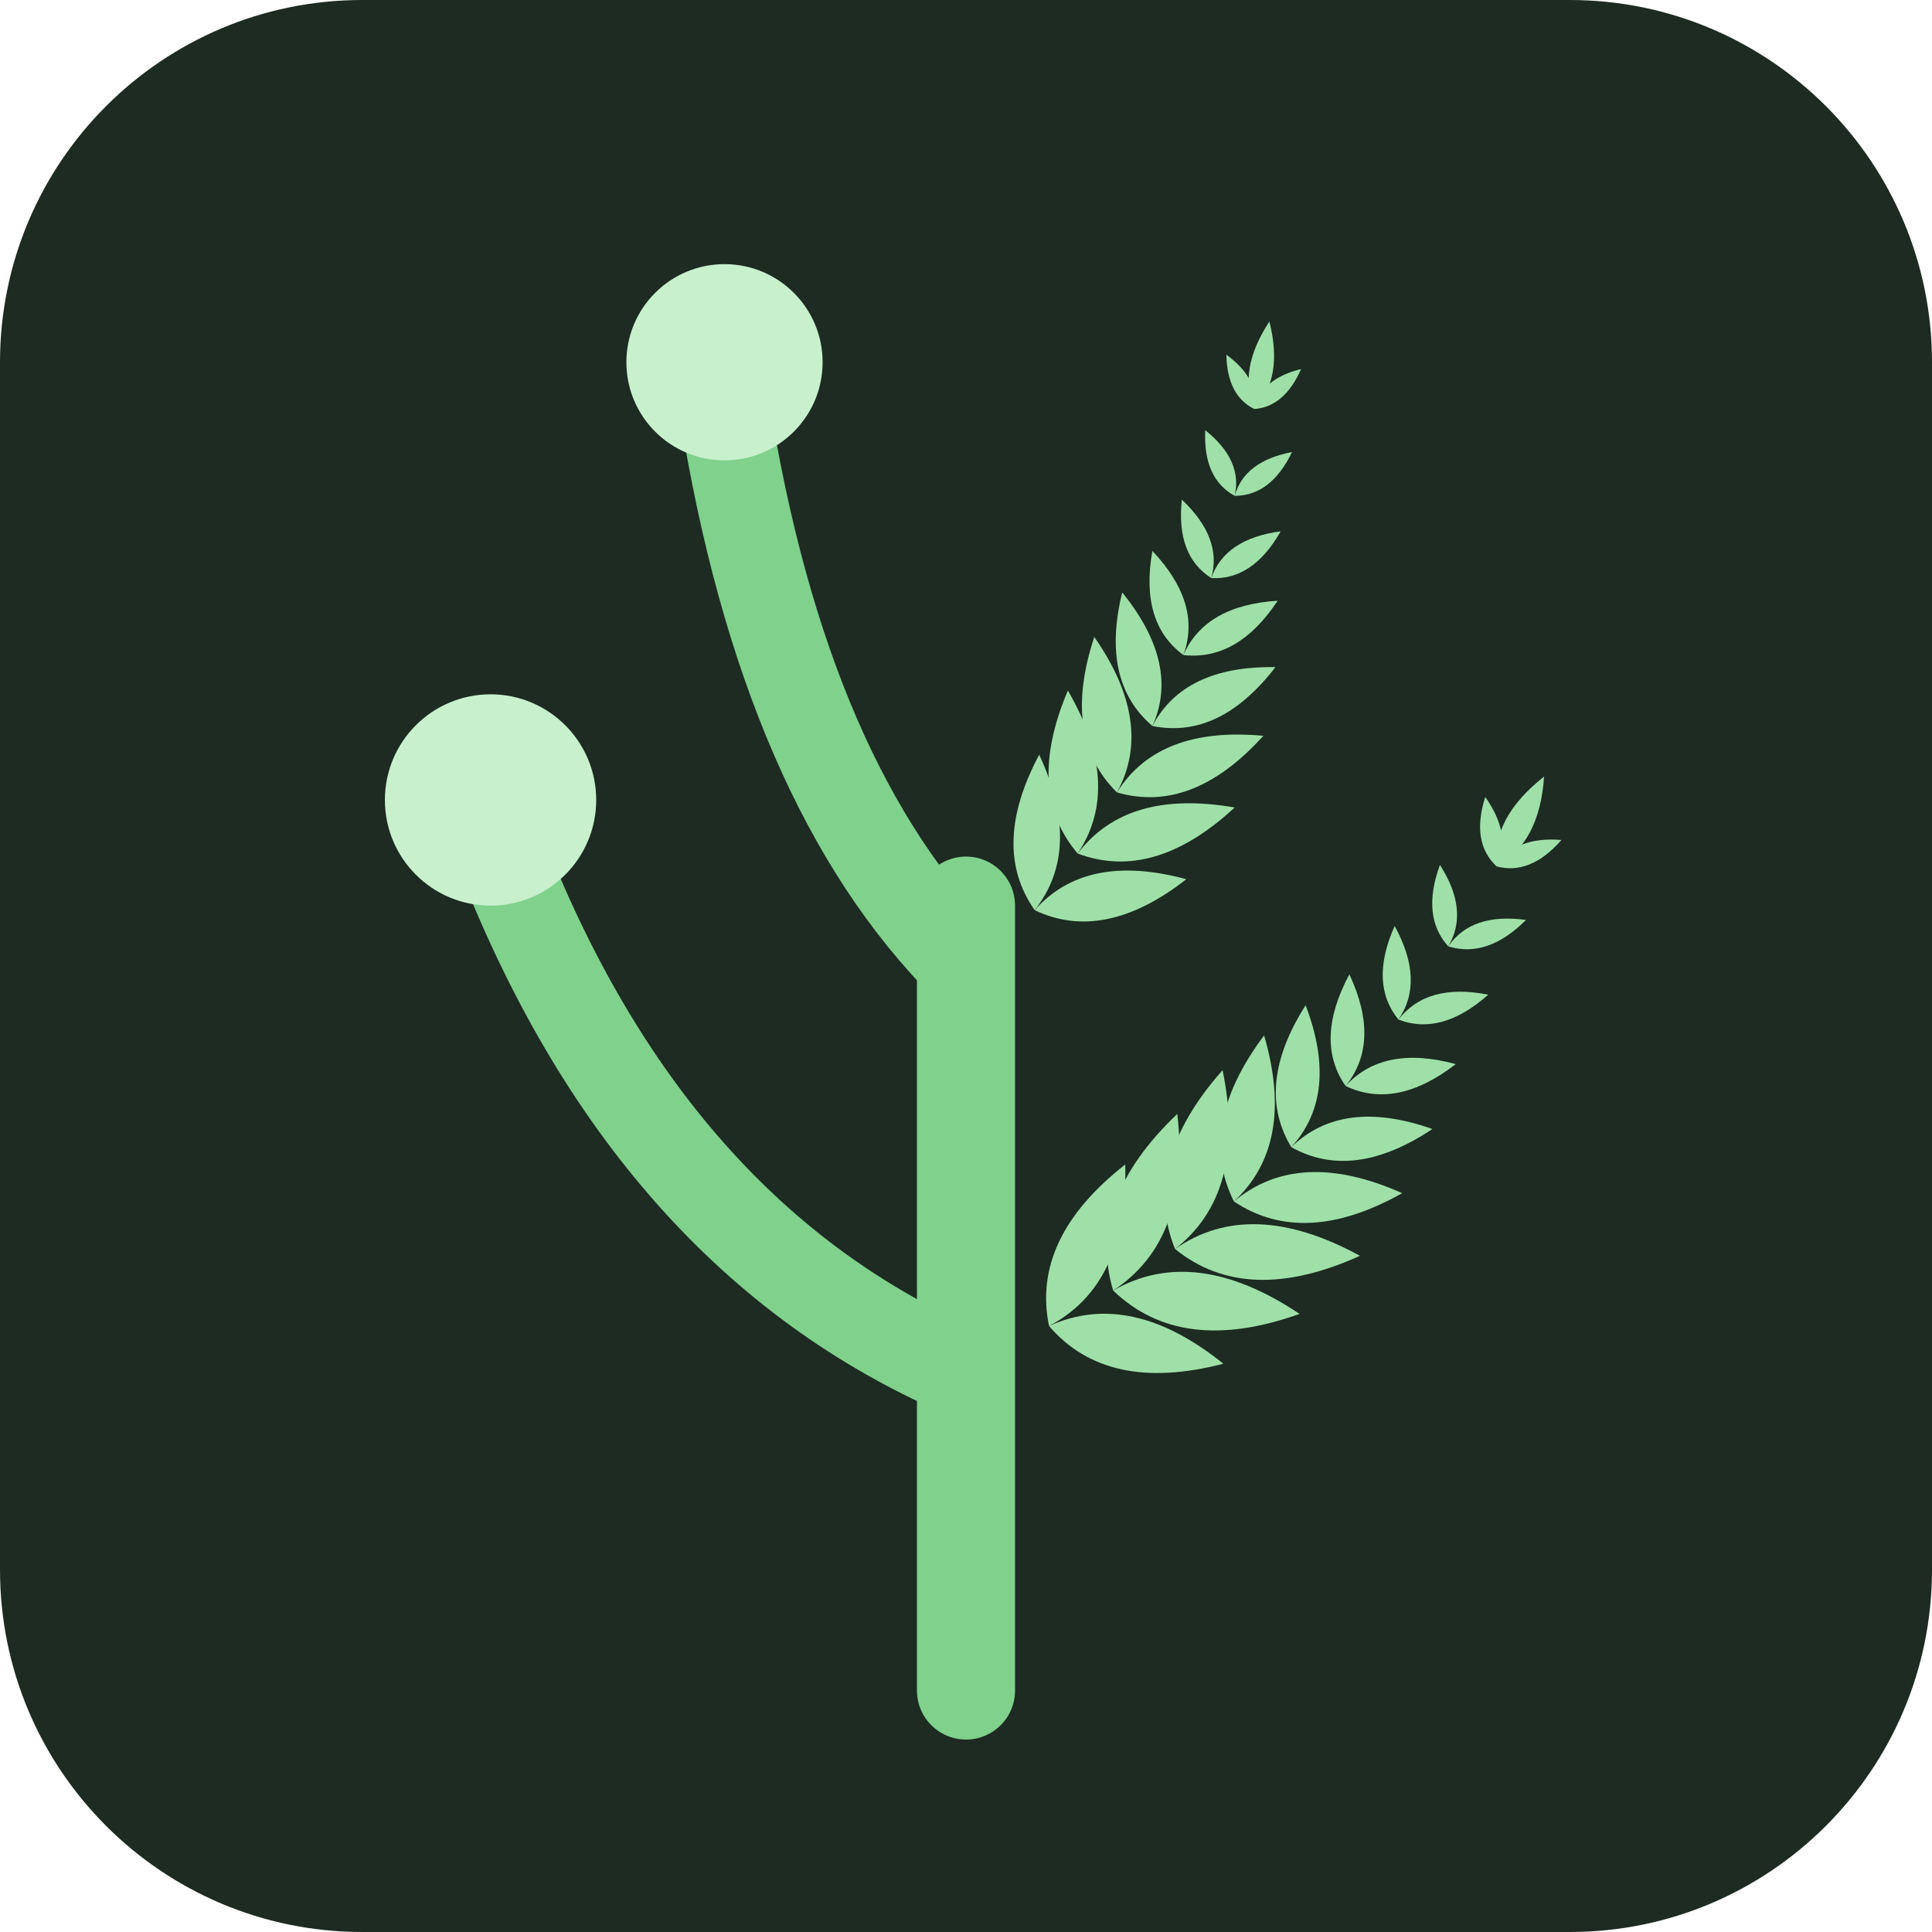
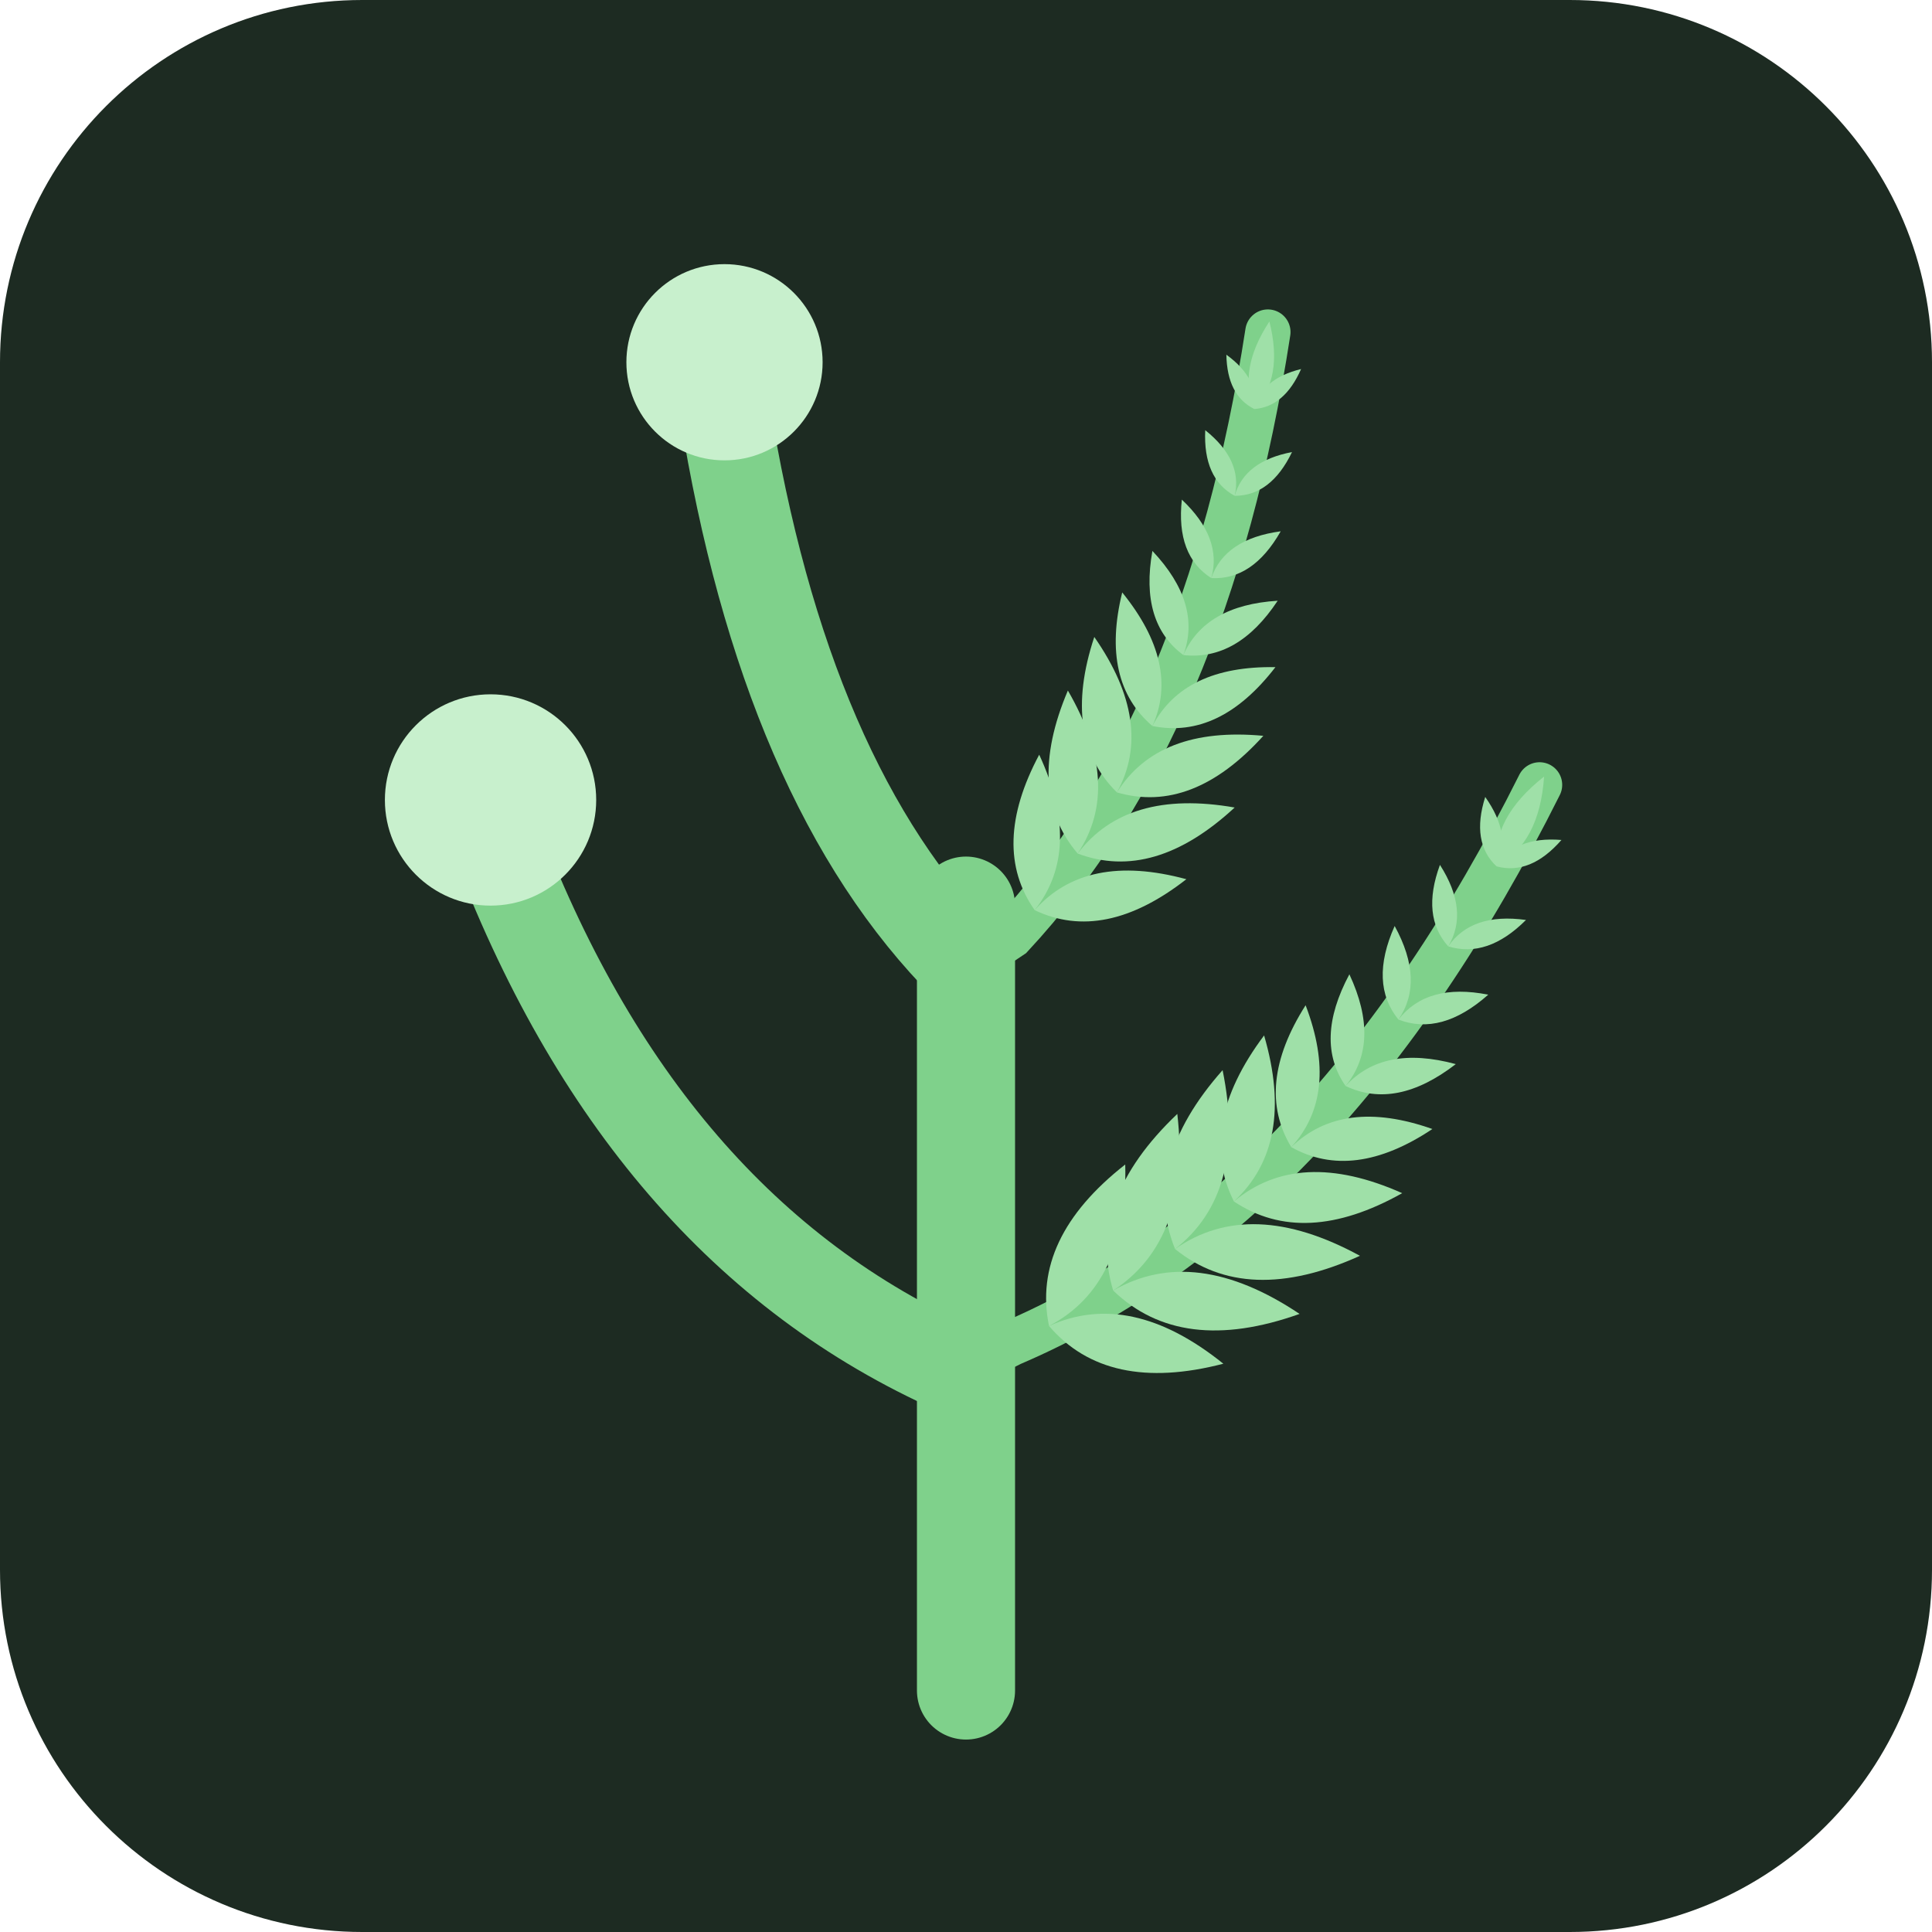
<svg xmlns="http://www.w3.org/2000/svg" width="256" height="256" viewBox="0 0 256 256">
  <rect width="256" height="256" rx="48" fill="#1d2b22" />
  <g fill="none" stroke="#7fd18b" stroke-linecap="round" stroke-width="12">
    <path d="M128 224 V120" stroke-width="13" />
    <path d="M128 182 Q86 164 66 112" />
    <path d="M128 128 Q104 104 96 54" />
  </g>
  <g fill="#c8f0cd">
    <circle cx="65" cy="106" r="14" />
    <circle cx="96" cy="48" r="13" />
+   </g>
+   <g fill="none" stroke="#7fd18b" stroke-width="6" stroke-linecap="round">
+     <path d="M128 181 L134 178 Q176 160 204 104" />
+     <path d="M128 128 L134 124 Q160 96 168 44" />
  </g>
  <g fill="#9fe0a8">
    <path d="M139.0 175.7 Q146.7 184.7 162.1 180.7 Q149.8 170.8 139.0 175.7Z" />
    <path d="M139.0 175.7 Q149.5 170.2 149.1 154.3 Q136.6 164.1 139.0 175.7Z" />
    <path d="M147.5 171.0 Q156.5 179.7 172.2 174.1 Q158.3 164.8 147.5 171.0Z" />
    <path d="M147.5 171.0 Q157.9 164.2 156.0 147.6 Q143.9 159.1 147.5 171.0Z" />
    <path d="M155.7 165.5 Q165.2 173.2 180.2 166.4 Q165.7 158.5 155.7 165.5Z" />
    <path d="M155.7 165.5 Q165.3 158.0 162.0 141.8 Q151.1 154.1 155.7 165.5Z" />
    <path d="M163.5 159.2 Q172.8 165.4 185.8 158.1 Q172.1 152.0 163.5 159.2Z" />
    <path d="M163.5 159.2 Q171.7 151.6 167.5 137.2 Q158.5 149.2 163.5 159.2Z" />
    <path d="M171.1 152.0 Q179.3 156.6 189.8 149.6 Q177.9 145.4 171.1 152.0Z" />
    <path d="M171.1 152.0 Q177.5 145.0 173.0 133.2 Q166.2 143.9 171.1 152.0Z" />
    <path d="M178.3 143.9 Q185.0 147.1 192.9 141.0 Q183.3 138.4 178.3 143.9Z" />
    <path d="M178.3 143.9 Q183.0 138.1 178.8 129.1 Q174.1 137.9 178.3 143.9Z" />
    <path d="M185.3 135.1 Q191.0 137.3 197.2 131.8 Q189.1 130.2 185.3 135.1Z" />
    <path d="M185.3 135.1 Q188.8 130.0 184.8 122.7 Q181.4 130.3 185.3 135.1Z" />
    <path d="M191.9 125.4 Q197.1 127.0 202.2 121.9 Q195.0 120.9 191.9 125.4Z" />
    <path d="M191.9 125.4 Q194.7 120.7 190.8 114.6 Q188.3 121.4 191.9 125.4Z" />
    <path d="M198.3 114.8 Q202.8 116.0 206.9 111.3 Q200.7 110.8 198.3 114.8Z" />
    <path d="M198.3 114.8 Q200.4 110.7 196.8 105.6 Q194.9 111.6 198.3 114.8Z" />
    <path d="M198.3 114.8 Q204.0 111.7 204.6 102.9 Q197.6 108.4 198.3 114.8Z" />
    <path d="M137.1 120.6 Q146.3 125.0 157.2 116.5 Q143.9 112.9 137.1 120.6Z" />
    <path d="M137.1 120.6 Q143.5 112.5 137.7 100.0 Q131.2 112.2 137.1 120.6Z" />
    <path d="M142.8 113.1 Q152.9 116.9 163.6 107.0 Q149.3 104.5 142.8 113.1Z" />
    <path d="M142.8 113.1 Q148.8 104.1 141.5 91.5 Q135.8 104.9 142.8 113.1Z" />
    <path d="M148.0 105.0 Q158.0 107.9 167.4 97.5 Q153.5 96.2 148.0 105.0Z" />
    <path d="M148.0 105.0 Q153.0 95.9 145.0 84.4 Q140.6 97.7 148.0 105.0Z" />
    <path d="M152.7 96.2 Q161.6 98.0 169.0 88.4 Q156.9 88.2 152.7 96.2Z" />
    <path d="M152.7 96.2 Q156.4 88.0 148.7 78.5 Q145.8 90.3 152.7 96.2Z" />
    <path d="M156.8 86.8 Q164.0 87.6 169.3 79.6 Q159.7 80.2 156.8 86.8Z" />
    <path d="M156.8 86.8 Q159.3 80.0 152.7 73.0 Q151.0 82.5 156.8 86.8Z" />
    <path d="M160.5 76.6 Q166.0 76.9 169.7 70.4 Q162.3 71.4 160.5 76.6Z" />
    <path d="M160.5 76.6 Q162.0 71.3 156.6 66.2 Q155.8 73.6 160.5 76.6Z" />
    <path d="M163.6 65.7 Q168.4 65.7 171.2 59.9 Q164.9 61.1 163.6 65.7Z" />
    <path d="M163.6 65.7 Q164.7 61.0 159.7 57.0 Q159.4 63.4 163.6 65.7Z" />
    <path d="M166.2 54.2 Q170.2 53.9 172.4 48.9 Q167.1 50.2 166.2 54.2Z" />
    <path d="M166.2 54.2 Q166.9 50.2 162.5 47.0 Q162.6 52.4 166.2 54.2Z" />
    <path d="M166.2 54.2 Q170.1 50.1 168.2 42.6 Q164.0 49.0 166.2 54.2Z" />
  </g>
</svg>
